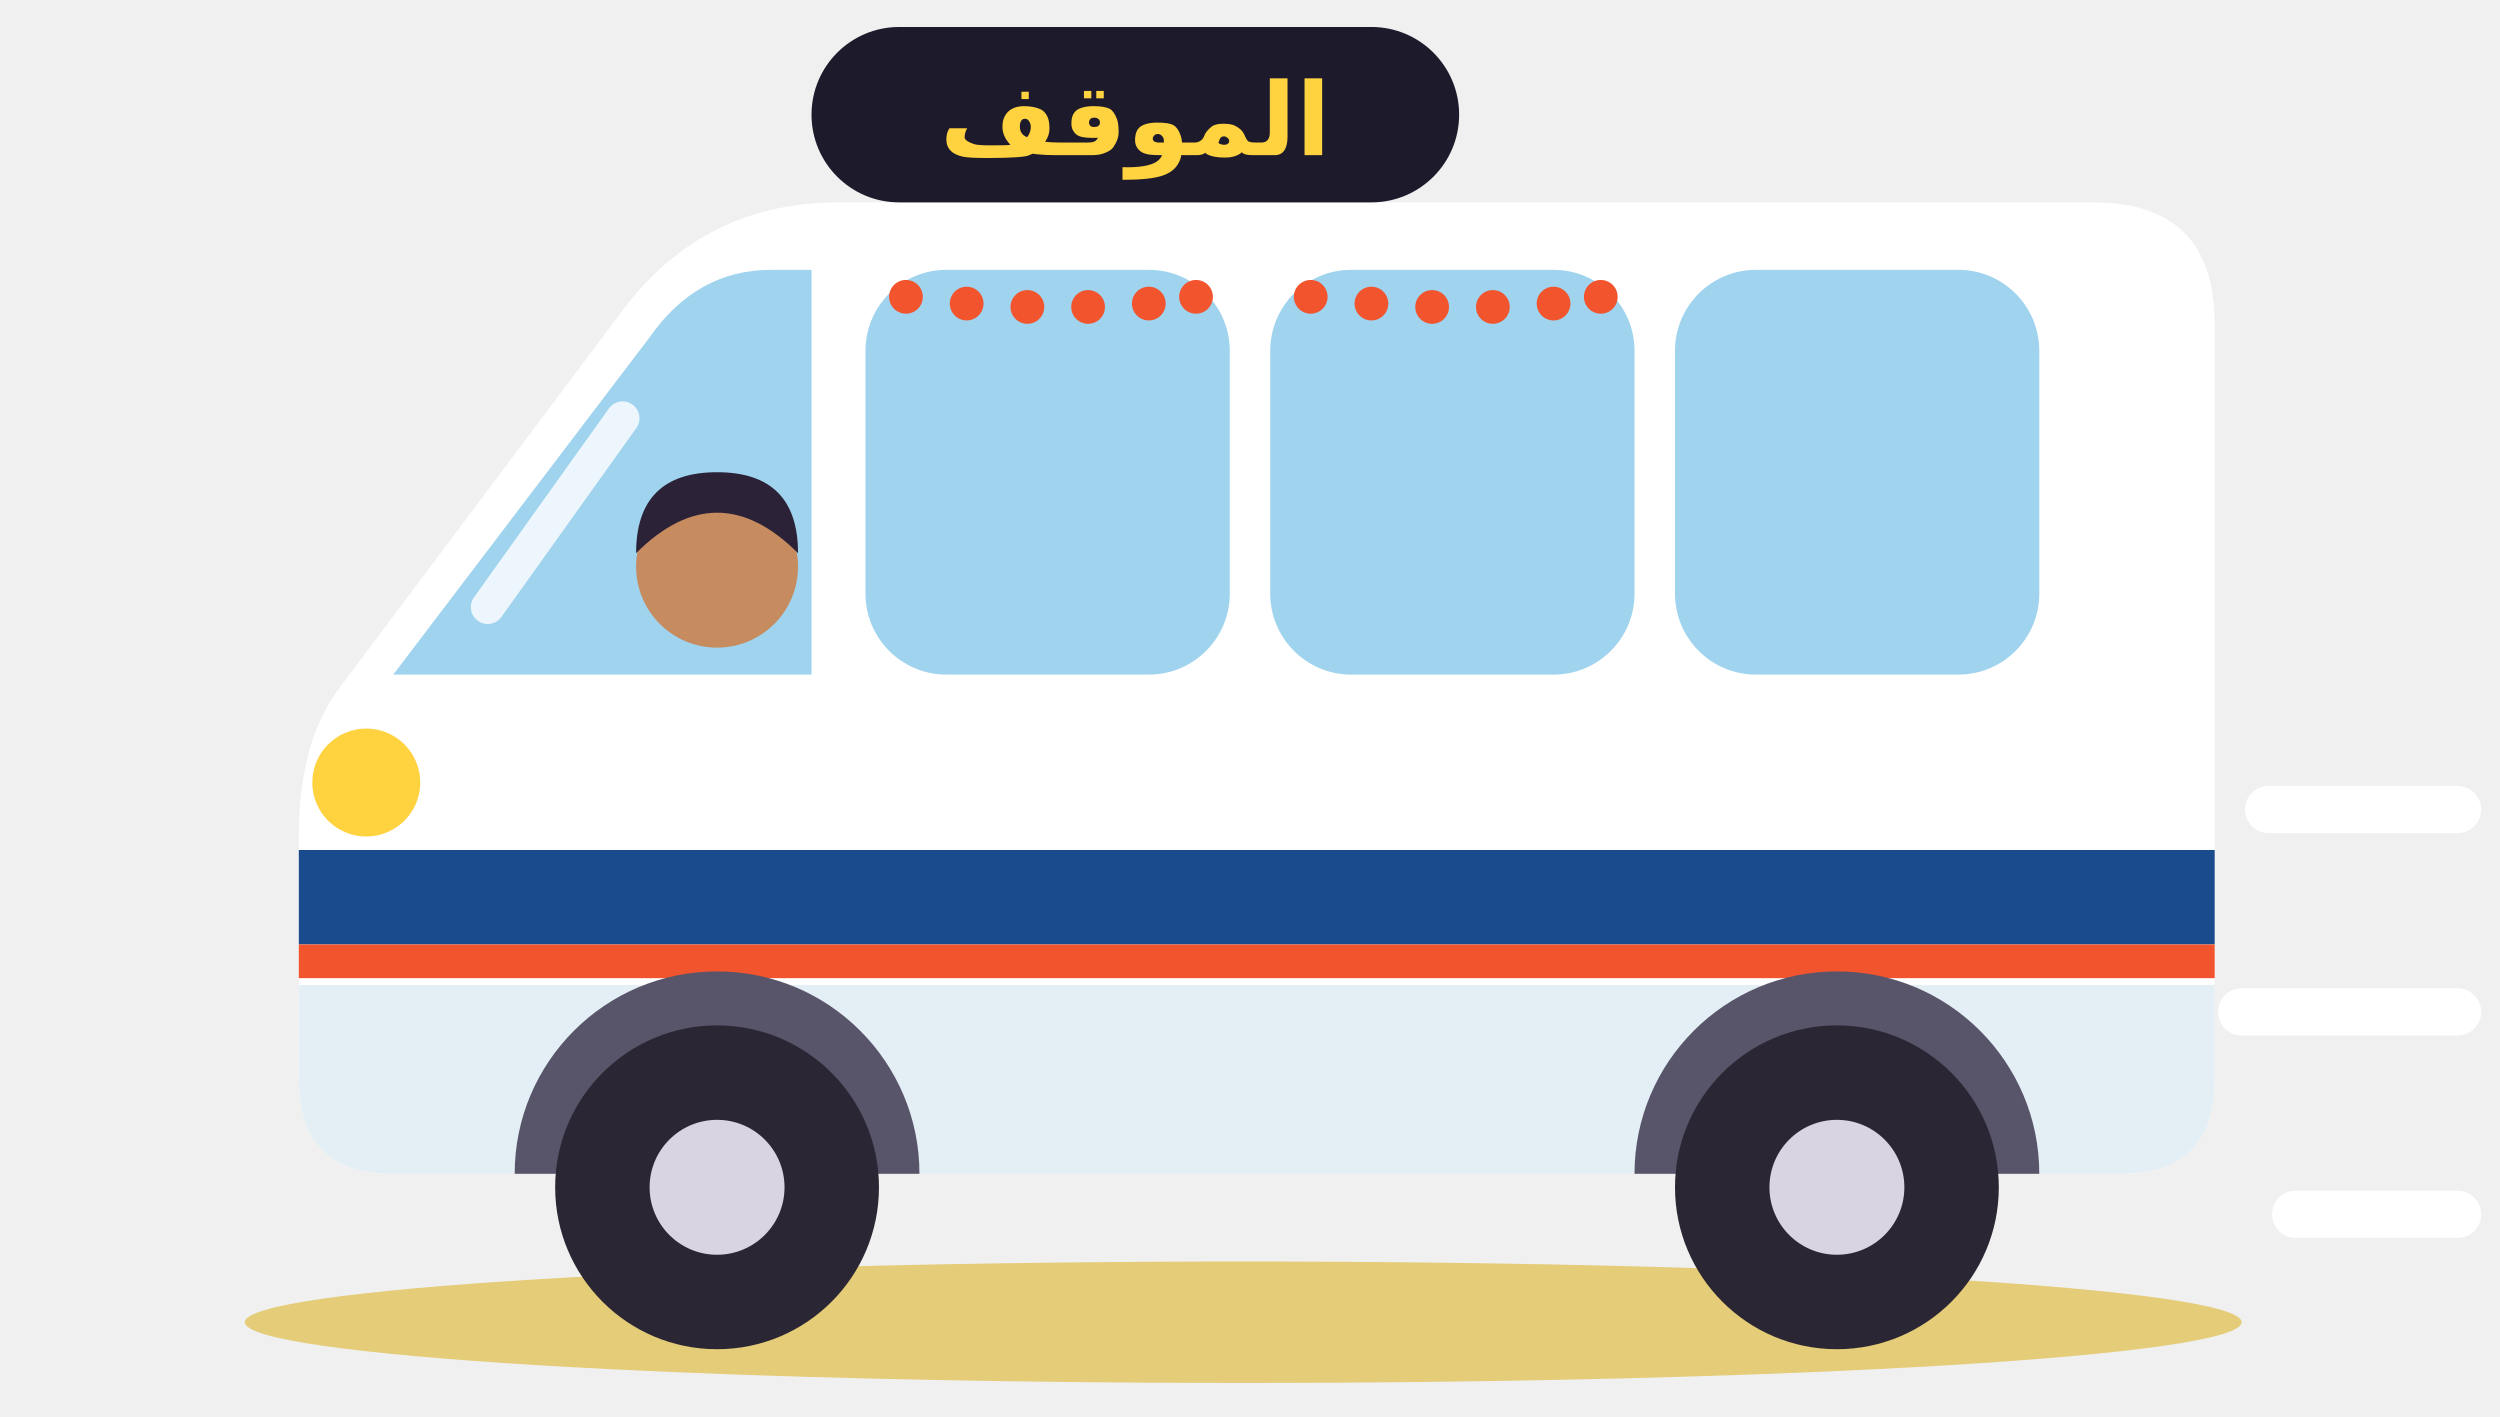
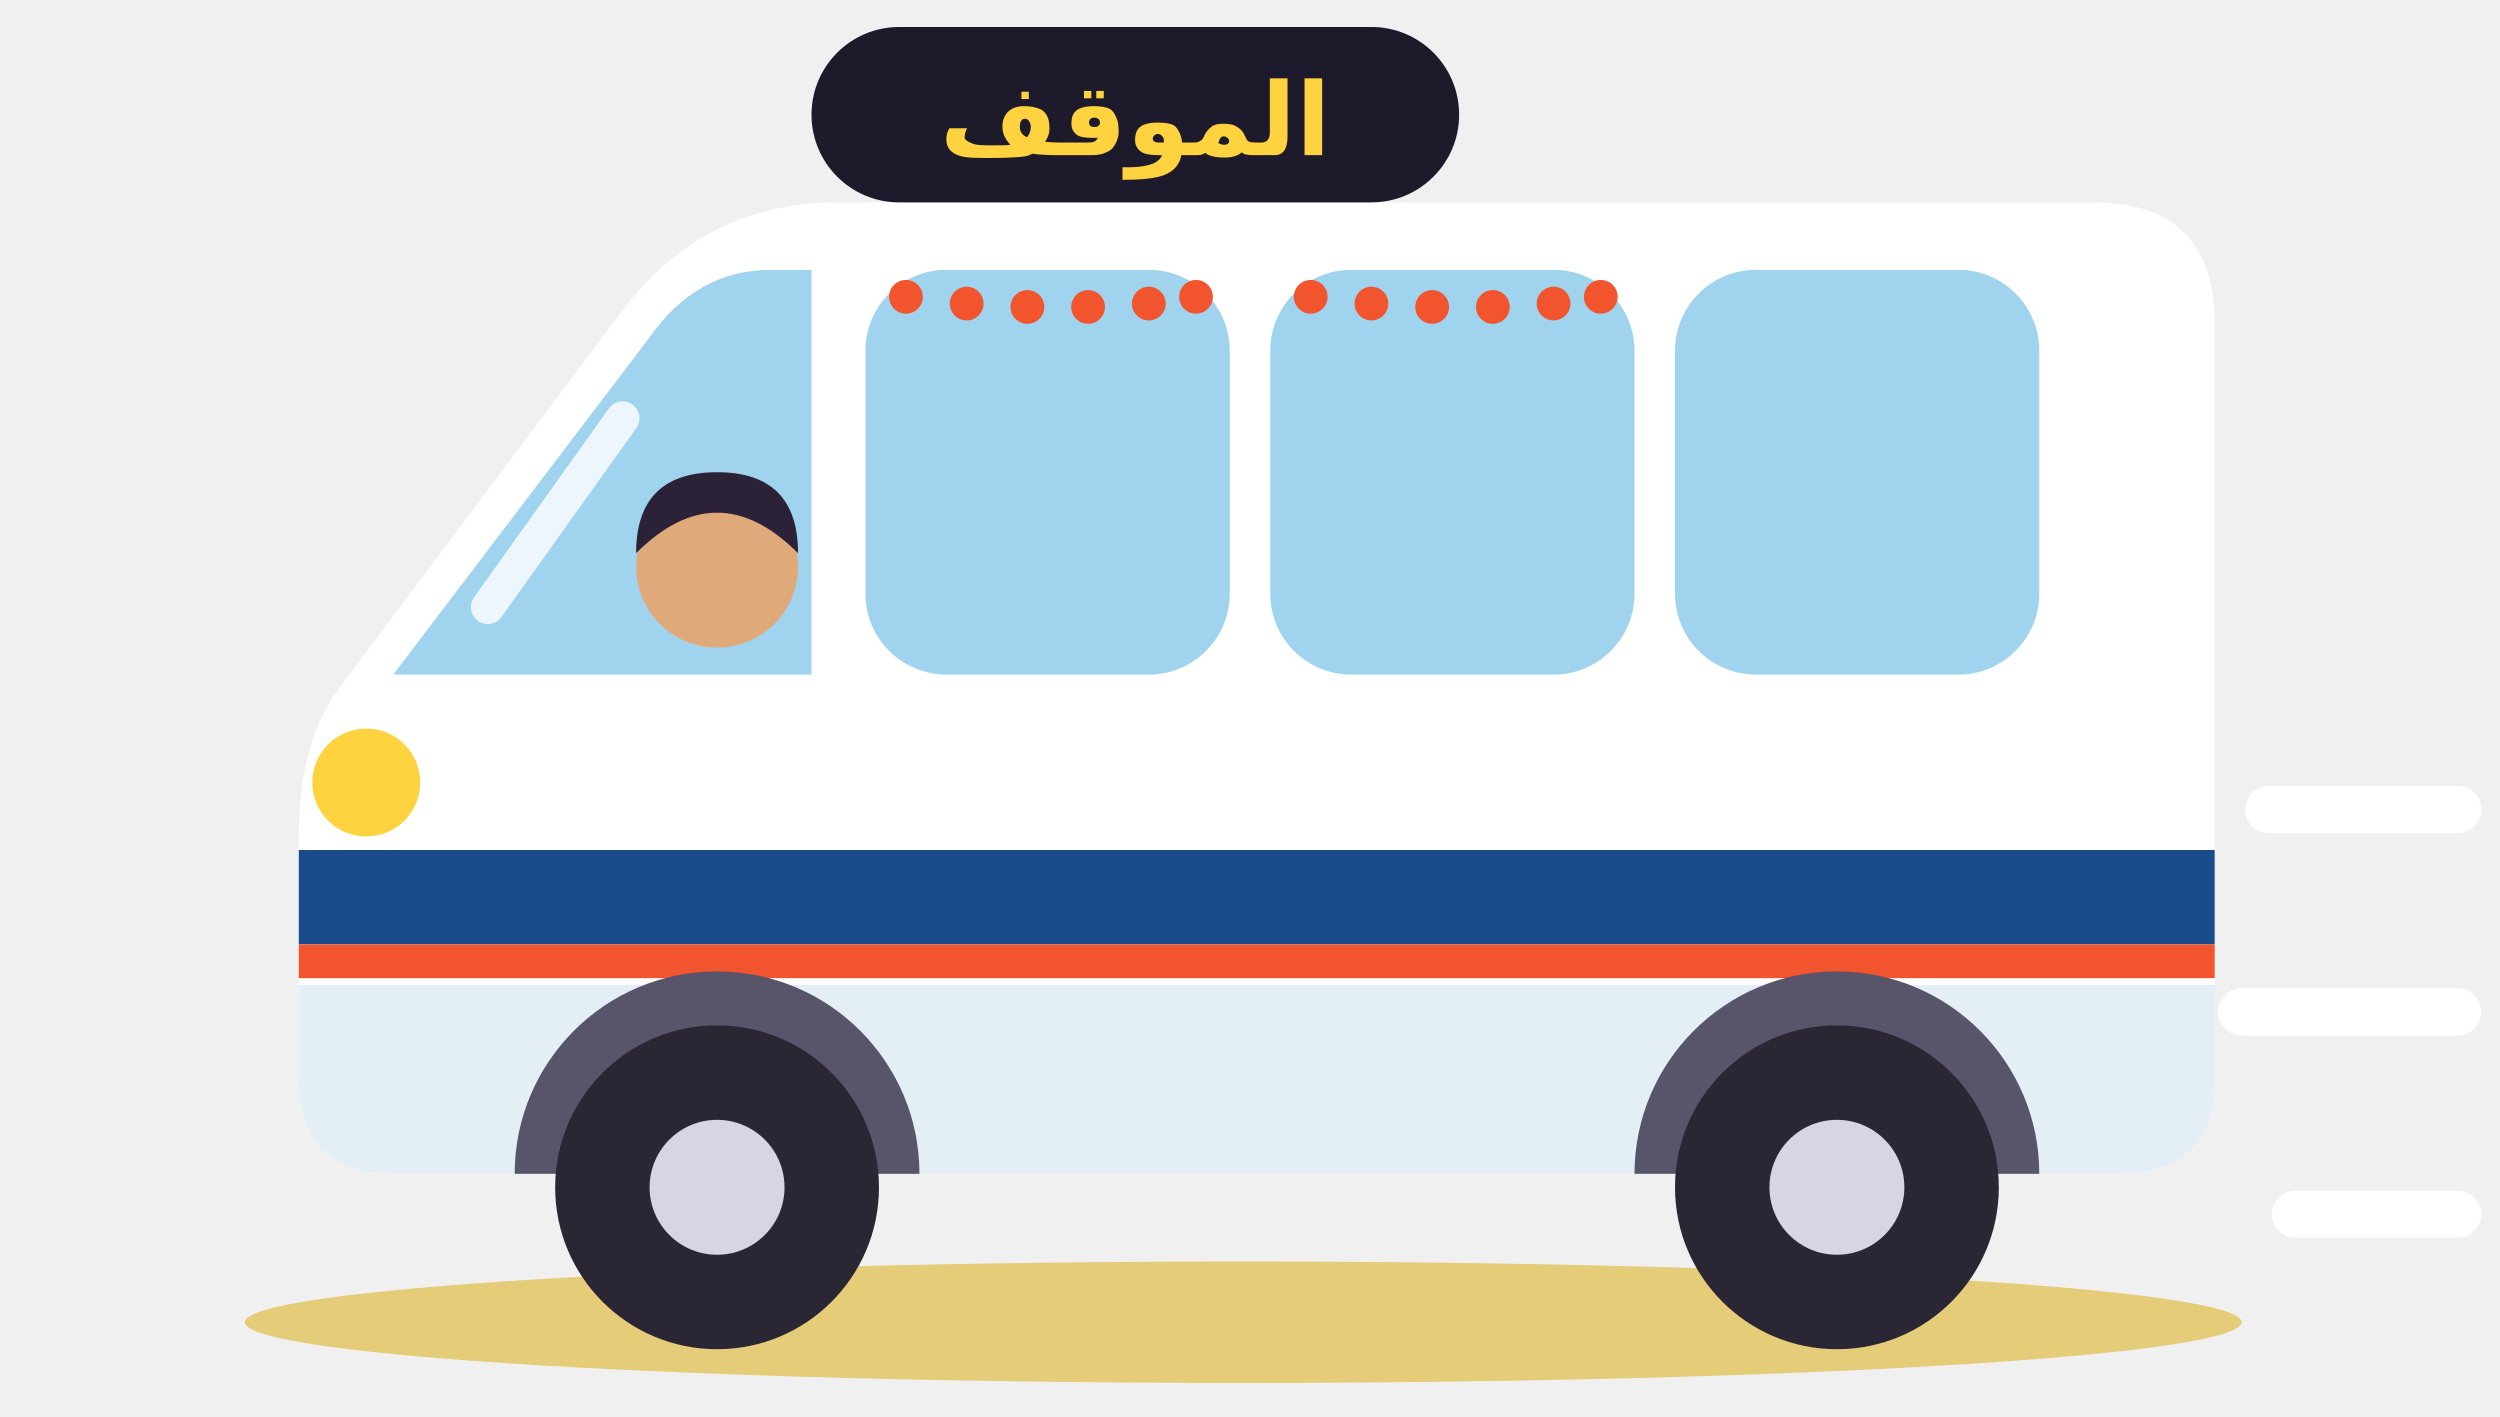
<svg xmlns="http://www.w3.org/2000/svg" width="300" height="170" viewBox="0 0 358 210">
  <path d="M330 120 H358 M326 150 H358 M334 180 H358" stroke="#FFFFFF" stroke-width="7" stroke-linecap="round" />
  <ellipse cx="178" cy="196" rx="148" ry="9" fill="#D9A800" opacity="0.5" />
  <path d="M322 160 V48 Q322 30 304 30 H118 Q98 30 86 46 L44 102 Q38 110 38 124 V160 Q38 174 52 174 H308 Q322 174 322 160 Z" fill="#FFFFFF" />
  <path d="M38 146 V160 Q38 174 52 174 H308 Q322 174 322 160 V146 Z" fill="#E3EEF5" />
  <rect x="38" y="126" width="284" height="14" fill="#1A4B8C" />
  <rect x="38" y="140" width="284" height="5" fill="#F2542D" />
  <path d="M70 174 A30 30 0 0 1 130 174 Z" fill="#58546A" />
  <path d="M236 174 A30 30 0 0 1 296 174 Z" fill="#58546A" />
  <rect x="114" y="4" width="96" height="26" rx="13" fill="#1D1A2B" />
  <text x="162" y="23" text-anchor="middle" font-family="Marhey, sans-serif" font-weight="700" font-size="15" fill="#FFD23F">الموقف</text>
  <path d="M114 40 V100 H52 L90 50 Q97 40 108 40 Z" fill="#9FD3EE" />
  <path d="M66 90 L86 62" stroke="#FFFFFF" stroke-width="5" stroke-linecap="round" opacity="0.8" />
  <rect x="122" y="40" width="54" height="60" rx="12" fill="#9FD3EE" />
  <rect x="182" y="40" width="54" height="60" rx="12" fill="#9FD3EE" />
  <rect x="242" y="40" width="54" height="60" rx="12" fill="#9FD3EE" />
-   <circle cx="100" cy="84" r="12" fill="#C68B5E" />
+   <circle cx="100" cy="84" r="12" fill="#E0A97A" />
  <path d="M88 82 Q88 70 100 70 Q112 70 112 82 Q106 76 100 76 Q94 76 88 82 Z" fill="#2B2238" />
  <circle cx="128" cy="44" r="2.5" fill="#F2542D" />
  <circle cx="137" cy="45" r="2.5" fill="#F2542D" />
  <circle cx="146" cy="45.5" r="2.5" fill="#F2542D" />
  <circle cx="155" cy="45.5" r="2.5" fill="#F2542D" />
  <circle cx="164" cy="45" r="2.5" fill="#F2542D" />
  <circle cx="171" cy="44" r="2.5" fill="#F2542D" />
  <circle cx="188" cy="44" r="2.5" fill="#F2542D" />
  <circle cx="197" cy="45" r="2.5" fill="#F2542D" />
  <circle cx="206" cy="45.5" r="2.5" fill="#F2542D" />
  <circle cx="215" cy="45.5" r="2.5" fill="#F2542D" />
  <circle cx="224" cy="45" r="2.5" fill="#F2542D" />
  <circle cx="231" cy="44" r="2.5" fill="#F2542D" />
  <circle cx="48" cy="116" r="8" fill="#FFD23F" />
  <circle cx="100" cy="176" r="24" fill="#2A2633" />
  <circle cx="100" cy="176" r="10" fill="#D9D4E2" />
  <circle cx="266" cy="176" r="24" fill="#2A2633" />
  <circle cx="266" cy="176" r="10" fill="#D9D4E2" />
</svg>
